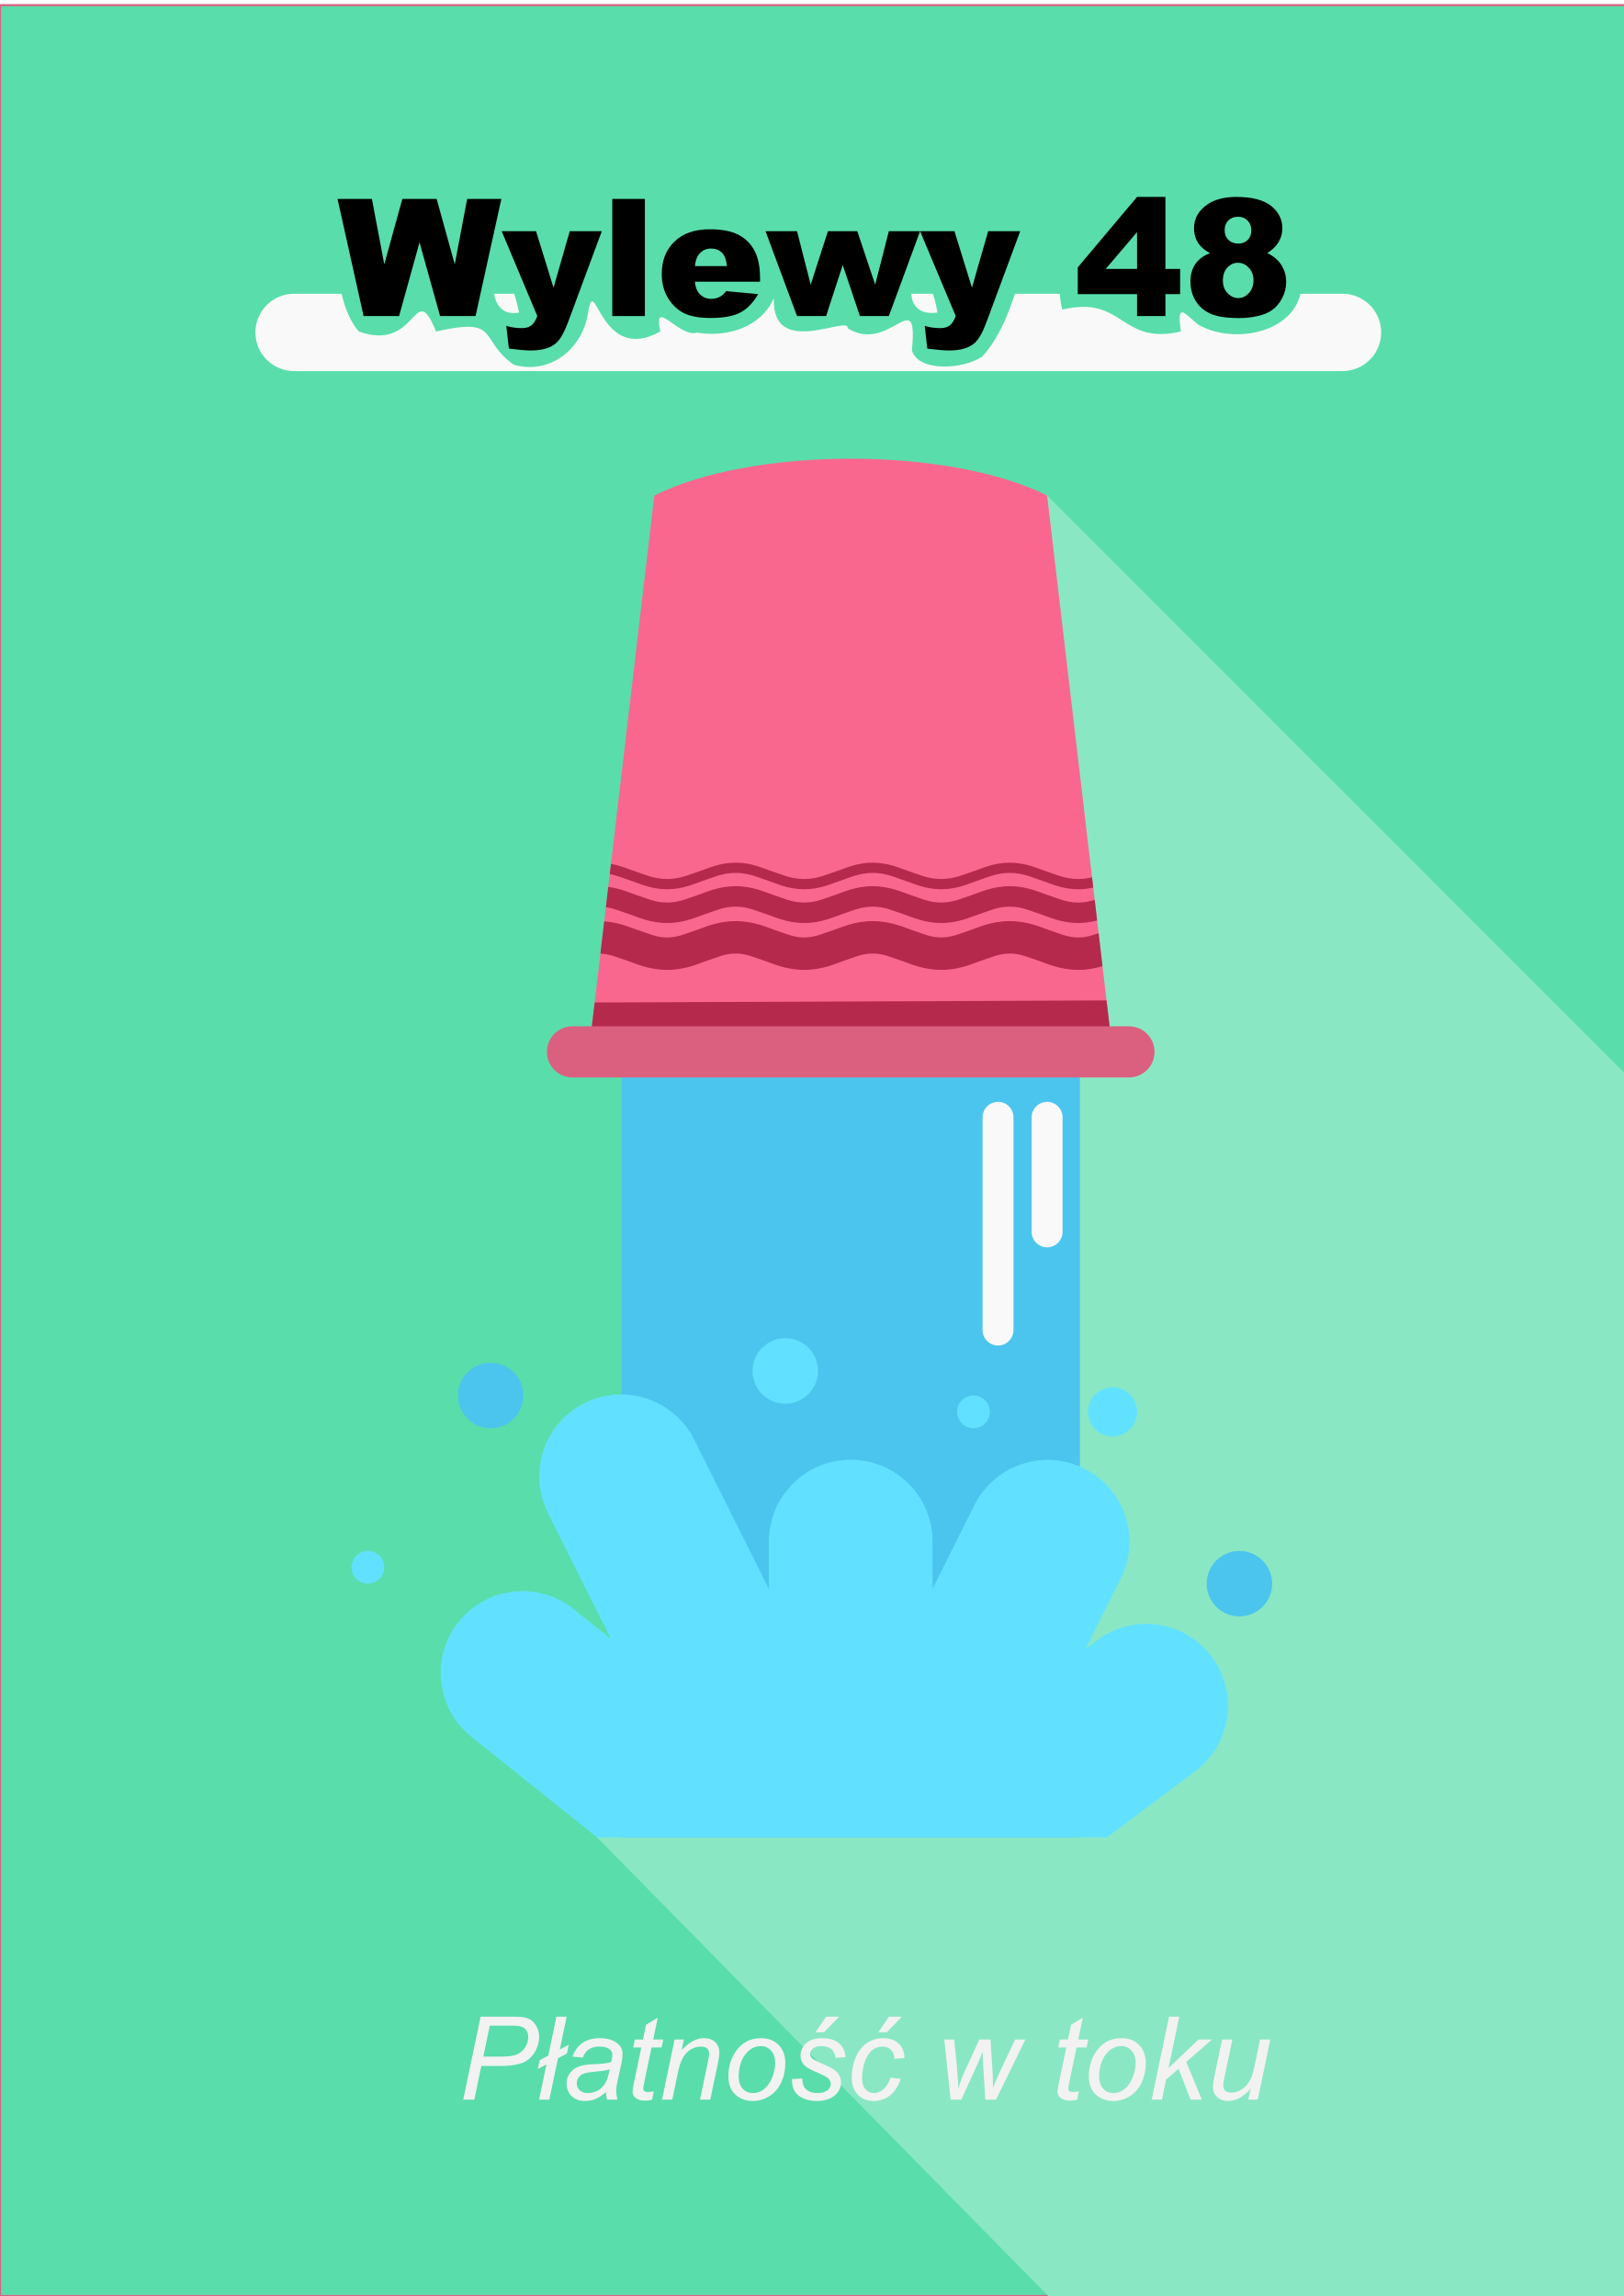
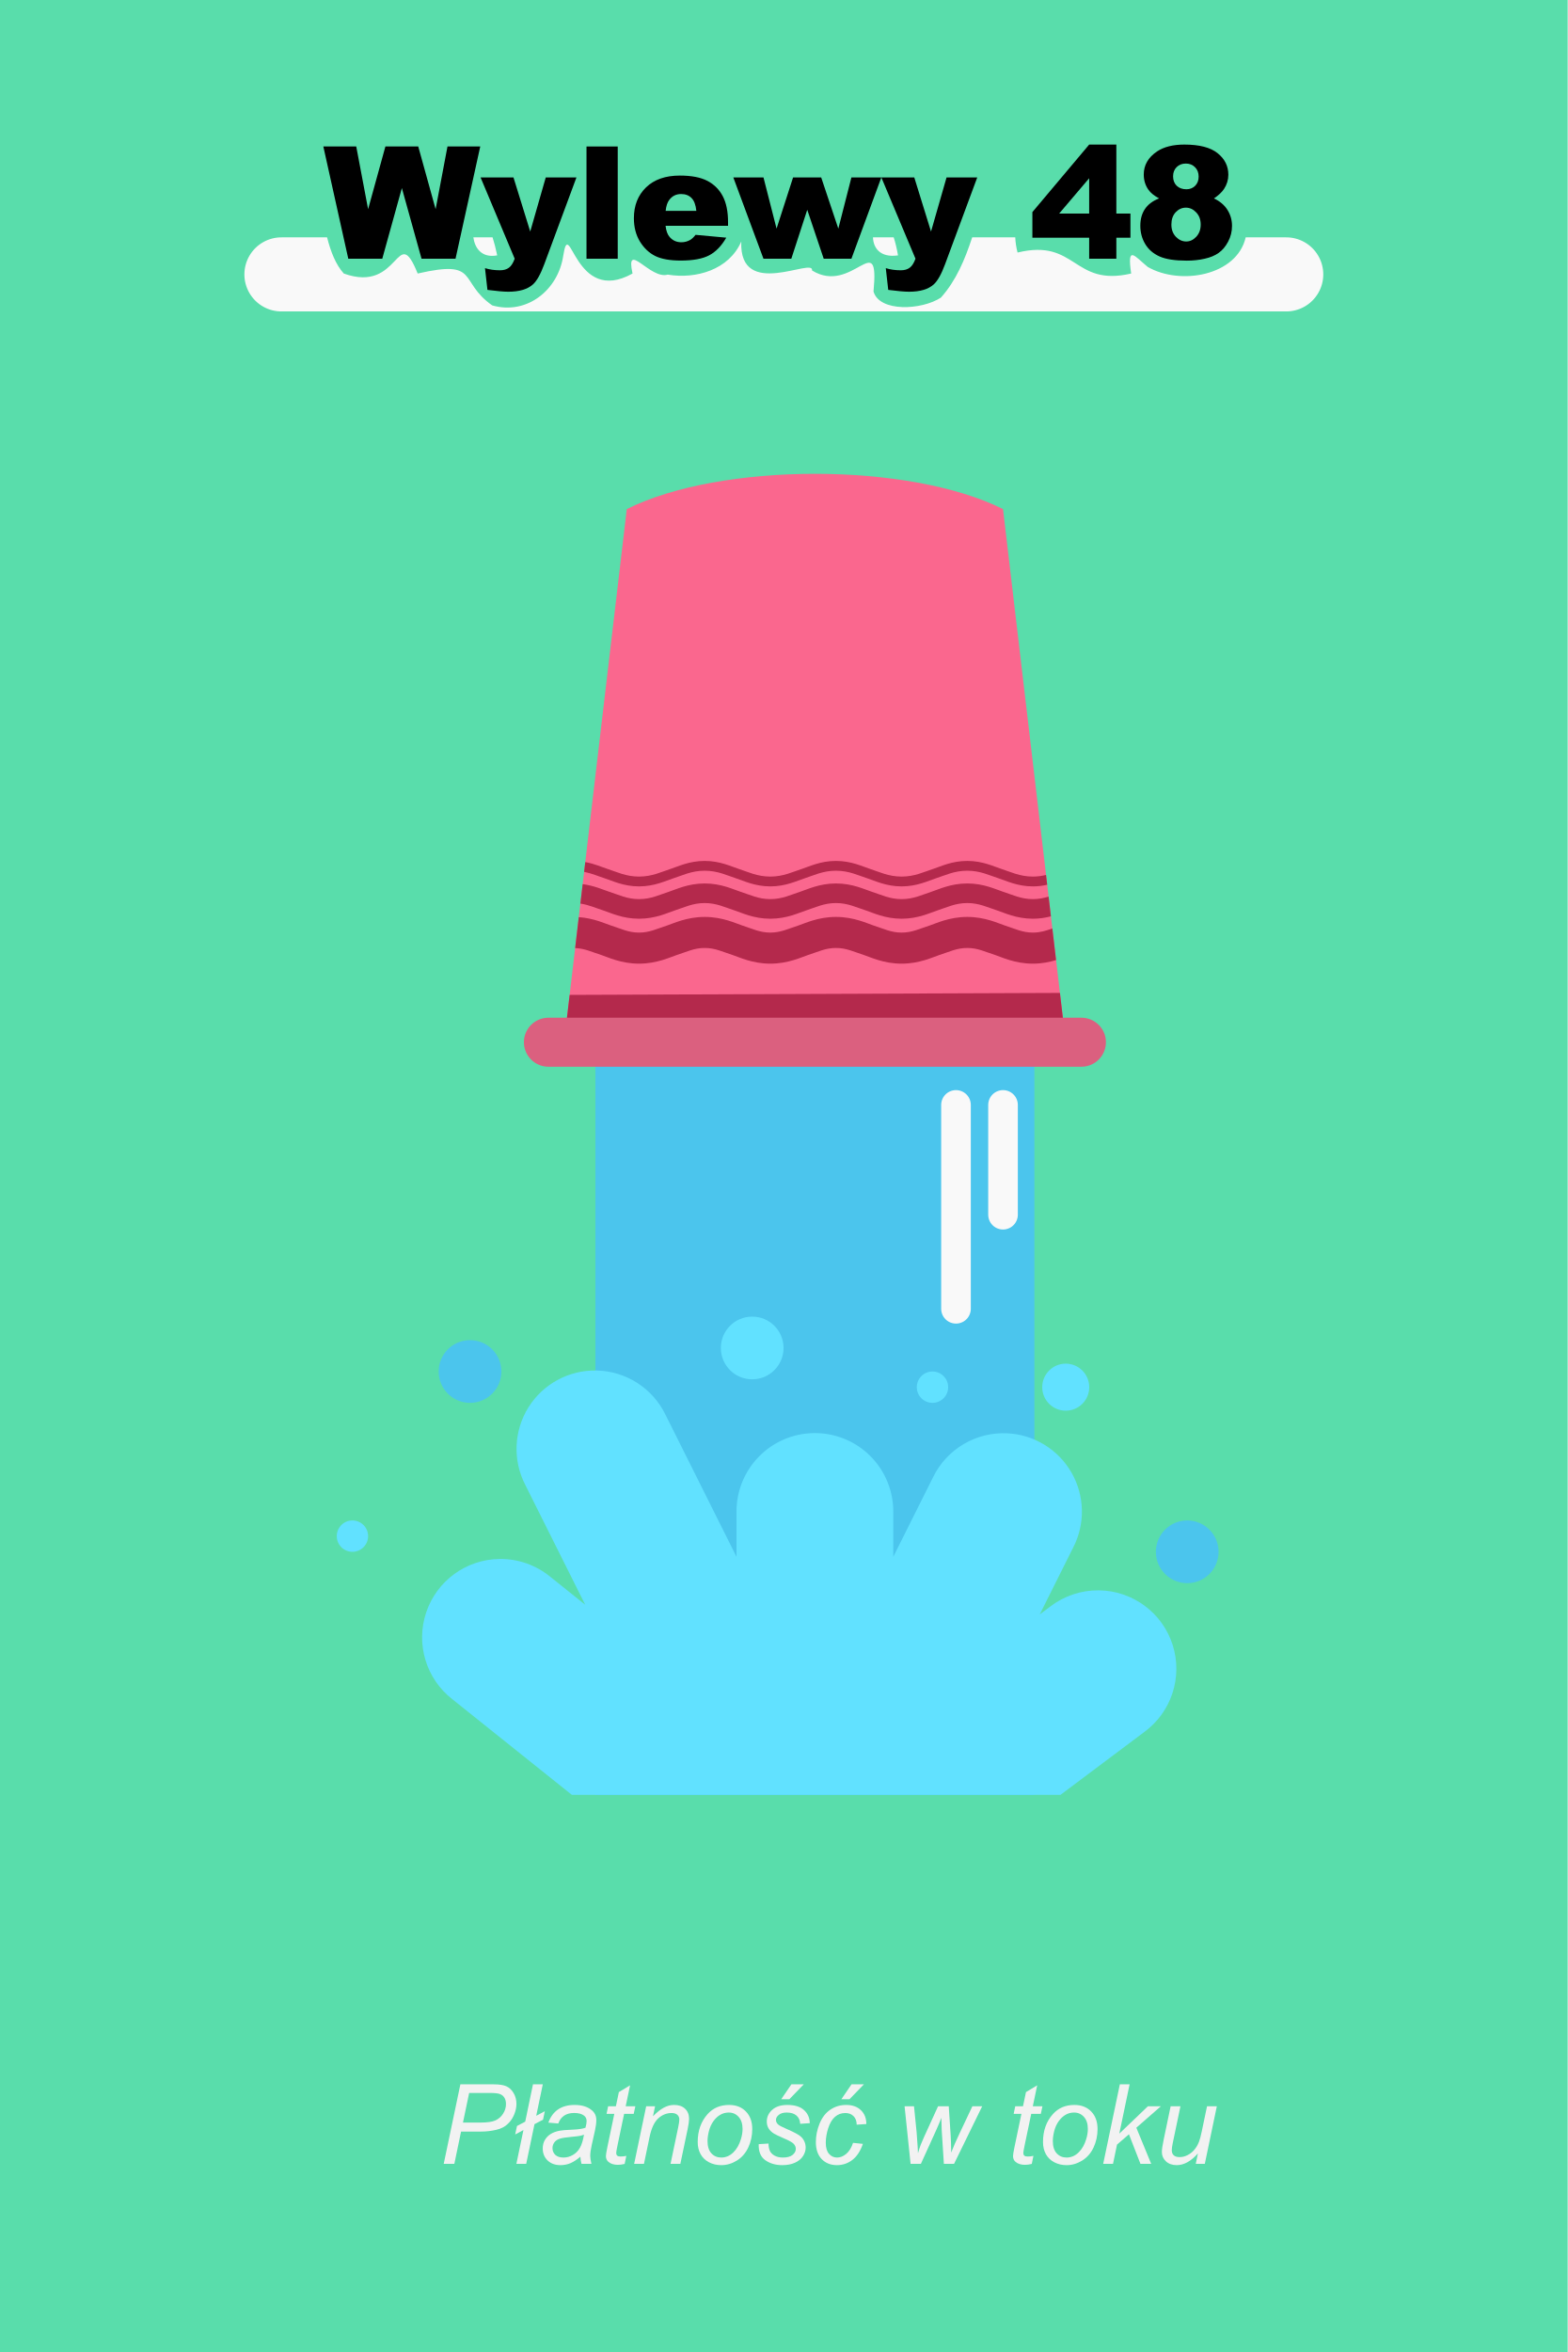
- <svg xmlns="http://www.w3.org/2000/svg" width="210mm" height="297mm" viewBox="0 0 210 297" id="svg2" version="1.1">
+ <svg xmlns="http://www.w3.org/2000/svg" width="800" height="1200" viewBox="0 0 211.667 317.5" id="svg2" version="1.1">
  <defs id="defs4" />
-   <g id="layer1" style="display:inline;opacity:1">
-     <rect style="opacity:1;fill:#59ddab;fill-opacity:1;stroke:#db607f;stroke-width:0.265;stroke-linecap:round;stroke-linejoin:miter;stroke-miterlimit:4;stroke-dasharray:none;stroke-dashoffset:11.339;stroke-opacity:1" id="rect8446" width="211.667" height="296.333" x="0" y="0.667" />
-     <path style="fill:#8ae7c4;fill-opacity:1;fill-rule:evenodd;stroke:none;stroke-width:1px;stroke-linecap:butt;stroke-linejoin:miter;stroke-opacity:1" d="m 511.85,242.26 -220.027,656 220.583,224.26 287.594,0 0,-592.012 z" transform="scale(0.2645833)" id="path8537" />
-     <path style="fill:#fa678e;fill-opacity:1;fill-rule:evenodd;stroke:none;stroke-width:20;stroke-linecap:butt;stroke-linejoin:miter;stroke-miterlimit:4;stroke-dasharray:none;stroke-opacity:1" d="m 84.627,64.098 c 12.7,-6.35 38.1,-6.35 50.8,0 l 8.467,71.967 -67.733,0 z" id="path8148" />
-     <path style="fill:#ff0000;fill-opacity:0;fill-rule:evenodd;stroke:none;stroke-width:20;stroke-linecap:butt;stroke-linejoin:miter;stroke-miterlimit:4;stroke-dasharray:none;stroke-opacity:1" d="m 142.044,117.565 -64.825,7.916 -1.058,10.583 67.733,0 z" id="path8435" />
-     <path style="color:#000000;font-style:normal;font-variant:normal;font-weight:normal;font-stretch:normal;font-size:medium;line-height:normal;font-family:sans-serif;font-variant-ligatures:none;font-variant-position:normal;font-variant-caps:normal;font-variant-numeric:normal;font-variant-alternates:normal;font-feature-settings:normal;text-indent:0;text-align:start;text-decoration:none;text-decoration-line:none;text-decoration-style:solid;text-decoration-color:#000000;letter-spacing:normal;word-spacing:normal;text-transform:none;direction:ltr;block-progression:tb;writing-mode:lr-tb;baseline-shift:baseline;text-anchor:start;white-space:normal;shape-padding:0;clip-rule:nonzero;display:inline;overflow:visible;visibility:visible;opacity:1;isolation:auto;mix-blend-mode:normal;color-interpolation:sRGB;color-interpolation-filters:linearRGB;solid-color:#000000;solid-opacity:1;fill:#b4294c;fill-opacity:1;fill-rule:evenodd;stroke:none;stroke-width:4.194;stroke-linecap:butt;stroke-linejoin:miter;stroke-miterlimit:4;stroke-dasharray:none;stroke-dashoffset:0;stroke-opacity:1;color-rendering:auto;image-rendering:auto;shape-rendering:auto;text-rendering:auto;enable-background:accumulate" d="m 95.144,111.591 c -2.099,0 -3.616,0.766 -4.633,1.09 -1.199,0.382 -2.452,1.025 -4.23,1.025 -1.778,0 -3.032,-0.643 -4.231,-1.025 -0.736,-0.234 -1.737,-0.697 -3.028,-0.936 l -0.156,1.321 c 1.062,0.212 1.938,0.606 2.782,0.875 1.017,0.324 2.533,1.09 4.633,1.09 2.099,0 3.616,-0.766 4.633,-1.09 1.199,-0.382 2.452,-1.027 4.23,-1.027 1.778,0 3.033,0.646 4.232,1.027 1.017,0.324 2.532,1.09 4.631,1.09 2.099,0 3.616,-0.766 4.633,-1.09 1.199,-0.382 2.452,-1.027 4.23,-1.027 1.778,0 3.033,0.646 4.232,1.027 1.017,0.324 2.534,1.09 4.633,1.09 2.099,0 3.614,-0.766 4.631,-1.09 1.199,-0.382 2.454,-1.027 4.232,-1.027 1.778,0 3.031,0.646 4.23,1.027 1.017,0.324 2.534,1.09 4.633,1.09 0.712,0 1.351,-0.092 1.931,-0.222 l -0.156,-1.325 c -0.536,0.131 -1.117,0.222 -1.775,0.222 -1.778,0 -3.032,-0.643 -4.231,-1.025 -1.017,-0.324 -2.533,-1.09 -4.633,-1.09 -2.099,0 -3.616,0.766 -4.633,1.09 -1.199,0.382 -2.452,1.025 -4.23,1.025 -1.778,0 -3.034,-0.643 -4.233,-1.025 -1.017,-0.324 -2.533,-1.09 -4.633,-1.09 -2.099,0 -3.614,0.766 -4.631,1.09 -1.199,0.382 -2.454,1.025 -4.232,1.025 -1.778,0 -3.032,-0.643 -4.231,-1.025 -1.017,-0.324 -2.533,-1.09 -4.633,-1.09 z m 0,3.043 c -2.26,0 -3.906,0.824 -4.832,1.119 -1.29,0.411 -2.413,0.996 -4.031,0.996 -1.618,0 -2.739,-0.586 -4.029,-0.996 -0.744,-0.237 -1.961,-0.81 -3.581,-1.028 l -0.309,2.627 c 1.142,0.166 2.062,0.597 3.085,0.923 0.926,0.295 2.574,1.121 4.834,1.121 2.26,0 3.908,-0.826 4.834,-1.121 1.29,-0.411 2.411,-0.996 4.029,-0.996 1.618,0 2.741,0.586 4.031,0.996 0.926,0.295 2.572,1.121 4.832,1.121 2.26,0 3.908,-0.826 4.834,-1.121 1.29,-0.411 2.411,-0.996 4.029,-0.996 1.618,0 2.741,0.586 4.031,0.996 0.926,0.295 2.574,1.121 4.834,1.121 2.26,0 3.906,-0.826 4.832,-1.121 1.29,-0.411 2.413,-0.996 4.031,-0.996 1.618,0 2.739,0.586 4.029,0.996 0.926,0.295 2.575,1.121 4.834,1.121 0.919,0 1.725,-0.141 2.432,-0.324 l -0.314,-2.667 c -0.639,0.196 -1.316,0.344 -2.118,0.344 -1.618,0 -2.741,-0.586 -4.031,-0.996 -0.926,-0.295 -2.572,-1.119 -4.832,-1.119 -2.26,0 -3.908,0.824 -4.834,1.119 -1.29,0.411 -2.411,0.996 -4.029,0.996 -1.618,0 -2.741,-0.586 -4.031,-0.996 -0.926,-0.295 -2.575,-1.119 -4.834,-1.119 -2.26,0 -3.906,0.824 -4.832,1.119 -1.29,0.411 -2.413,0.996 -4.031,0.996 -1.618,0 -2.739,-0.586 -4.029,-0.996 -0.926,-0.295 -2.574,-1.119 -4.834,-1.119 z m 0,4.518 c -2.448,0 -4.249,0.895 -5.068,1.156 -1.397,0.445 -2.364,0.959 -3.795,0.959 -1.43,0 -2.398,-0.514 -3.795,-0.959 -0.735,-0.234 -2.264,-0.977 -4.339,-1.128 l -0.491,4.175 c 1.3,0.054 2.241,0.529 3.557,0.948 0.819,0.261 2.621,1.158 5.068,1.158 2.448,0 4.249,-0.897 5.068,-1.158 1.397,-0.445 2.364,-0.959 3.795,-0.959 1.43,0 2.4,0.514 3.797,0.959 0.819,0.261 2.619,1.158 5.066,1.158 2.448,0 4.249,-0.897 5.068,-1.158 1.397,-0.445 2.364,-0.959 3.795,-0.959 1.43,0 2.4,0.514 3.797,0.959 0.819,0.261 2.621,1.158 5.068,1.158 2.448,0 4.247,-0.897 5.066,-1.158 1.397,-0.445 2.366,-0.959 3.797,-0.959 1.43,0 2.398,0.514 3.795,0.959 0.819,0.261 2.621,1.158 5.068,1.158 1.223,0 2.269,-0.226 3.127,-0.483 l -0.502,-4.268 c -0.85,0.302 -1.629,0.556 -2.625,0.556 -1.43,0 -2.398,-0.514 -3.795,-0.959 -0.819,-0.261 -2.621,-1.156 -5.068,-1.156 -2.448,0 -4.249,0.895 -5.068,1.156 -1.397,0.445 -2.364,0.959 -3.795,0.959 -1.43,0 -2.4,-0.514 -3.797,-0.959 -0.819,-0.261 -2.621,-1.156 -5.068,-1.156 -2.448,0 -4.247,0.895 -5.066,1.156 -1.397,0.445 -2.366,0.959 -3.797,0.959 -1.43,0 -2.398,-0.514 -3.795,-0.959 -0.819,-0.261 -2.621,-1.156 -5.068,-1.156 z m 47.967,10.258 -66.199,0.268 -0.751,6.387 67.733,0 -0.783,-6.655 z" id="path8368" />
-     <path id="circle8523" style="opacity:1;fill:#4bc5ed;fill-opacity:1;stroke:none;stroke-width:8;stroke-linecap:round;stroke-linejoin:round;stroke-miterlimit:4;stroke-dasharray:none;stroke-dashoffset:11.339;stroke-opacity:0.953" d="m 164.531,204.856 a 4.233,4.233 0 0 1 -4.233,4.233 4.233,4.233 0 0 1 -4.233,-4.233 4.233,4.233 0 0 1 4.233,-4.233 4.233,4.233 0 0 1 4.233,4.233 z M 67.694,180.515 a 4.233,4.233 0 0 1 -4.233,4.233 4.233,4.233 0 0 1 -4.233,-4.233 4.233,4.233 0 0 1 4.233,-4.233 4.233,4.233 0 0 1 4.233,4.233 z m 12.7,-44.45 59.267,0 0,101.6 -59.267,0 z" />
-     <path style="fill:none;fill-rule:evenodd;stroke:#db607f;stroke-width:6.615;stroke-linecap:round;stroke-linejoin:miter;stroke-miterlimit:4;stroke-dasharray:none;stroke-opacity:1" d="m 74.044,136.065 71.967,0" id="path8433" />
-     <path style="fill:none;fill-rule:evenodd;stroke:#f9f9f9;stroke-width:4;stroke-linecap:round;stroke-linejoin:miter;stroke-miterlimit:4;stroke-dasharray:none;stroke-opacity:1" d="m 135.427,144.531 0,14.817" id="path8515" />
-     <path style="fill:none;fill-rule:evenodd;stroke:#f9f9f9;stroke-width:4;stroke-linecap:round;stroke-linejoin:miter;stroke-miterlimit:4;stroke-dasharray:none;stroke-opacity:1" d="m 129.077,144.531 0,27.517" id="path8517" />
-     <path id="circle8529" style="opacity:1;fill:#61e1ff;fill-opacity:1;stroke:none;stroke-width:4;stroke-linecap:round;stroke-linejoin:round;stroke-miterlimit:4;stroke-dasharray:none;stroke-dashoffset:11.339;stroke-opacity:0.953" d="m 128.019,182.631 a 2.117,2.117 0 0 1 -2.117,2.117 2.117,2.117 0 0 1 -2.117,-2.117 2.117,2.117 0 0 1 2.117,-2.117 2.117,2.117 0 0 1 2.117,2.117 z m 19.05,-1e-5 a 3.175,3.175 0 0 1 -3.175,3.175 3.175,3.175 0 0 1 -3.175,-3.175 3.175,3.175 0 0 1 3.175,-3.175 3.175,3.175 0 0 1 3.175,3.175 z m -41.275,-5.292 a 4.233,4.233 0 0 1 -4.233,4.233 4.233,4.233 0 0 1 -4.233,-4.233 4.233,4.233 0 0 1 4.233,-4.233 4.233,4.233 0 0 1 4.233,4.233 z m -56.092,25.4 a 2.117,2.117 0 0 1 -2.117,2.117 2.117,2.117 0 0 1 -2.117,-2.117 2.117,2.117 0 0 1 2.117,-2.117 2.117,2.117 0 0 1 2.117,2.117 z m 30.85,-22.357 a 10.584,10.584 0 0 0 -9.625,15.449 l 8.084,16.167 -4.706,-3.765 a 10.584,10.584 0 0 0 -6.848,-2.412 10.584,10.584 0 0 0 -6.375,18.941 l 16.128,12.902 65.977,0 11.289,-8.466 a 10.584,10.584 0 0 0 -6.102,-19.14 10.584,10.584 0 0 0 -6.6,2.207 l -1.386,1.04 4.504,-9.007 a 10.584,10.584 0 0 0 -8.886,-15.439 10.584,10.584 0 0 0 -10.047,5.973 l -5.35,10.701 0,-5.969 a 10.584,10.584 0 0 0 -10.742,-10.733 10.584,10.584 0 0 0 -10.424,10.733 l 0,5.97 -9.584,-19.169 a 10.584,10.584 0 0 0 -9.309,-5.983 z m 29.475,-54.901 40.217,-19.05" />
-     <path style="color:#000000;font-style:normal;font-variant:normal;font-weight:normal;font-stretch:normal;font-size:medium;line-height:normal;font-family:sans-serif;font-variant-ligatures:none;font-variant-position:normal;font-variant-caps:normal;font-variant-numeric:normal;font-variant-alternates:normal;font-feature-settings:normal;text-indent:0;text-align:start;text-decoration:none;text-decoration-line:none;text-decoration-style:solid;text-decoration-color:#000000;letter-spacing:normal;word-spacing:normal;text-transform:none;direction:ltr;block-progression:tb;writing-mode:lr-tb;baseline-shift:baseline;text-anchor:start;white-space:normal;shape-padding:0;clip-rule:nonzero;display:inline;overflow:visible;visibility:visible;opacity:1;isolation:auto;mix-blend-mode:normal;color-interpolation:sRGB;color-interpolation-filters:linearRGB;solid-color:#000000;solid-opacity:1;fill:#f9f9f9;fill-opacity:1;fill-rule:evenodd;stroke:none;stroke-width:37.795;stroke-linecap:round;stroke-linejoin:miter;stroke-miterlimit:4;stroke-dasharray:none;stroke-dashoffset:0;stroke-opacity:1;color-rendering:auto;image-rendering:auto;shape-rendering:auto;text-rendering:auto;enable-background:accumulate" d="M 143.998 143.621 A 18.9 18.9 0 1 0 143.998 181.418 L 656 181.418 A 18.9 18.9 0 1 0 656 143.621 L 635.688 143.621 C 631.173 163.271 602.23 168.254 585.693 158.703 C 578.99 153.217 575.064 147.168 577.242 162.076 C 547.401 169.026 549.496 144.039 519.271 151.373 C 518.563 148.674 518.197 146.099 518.094 143.621 L 496.121 143.621 C 492.423 154.873 487.949 165.661 480.133 174.391 C 470.259 180.774 448.842 181.85 445.764 171.268 C 448.903 138.106 435.169 173.332 414.387 160.514 C 415.525 153.571 377.075 175.851 378.285 145.74 C 372.01 160.182 355.232 165.035 340.74 162.631 C 331.793 165.31 319.042 144.778 322.787 162.076 C 293.058 178.696 290.799 131.755 287.445 152.916 C 284.913 170.382 268.954 183.4 251.184 178.332 C 233.647 166.037 245.089 154.774 213.152 162.076 C 202.329 135.42 204.47 172.585 175.445 162.076 C 171.332 157.509 168.788 150.987 166.922 143.621 L 143.998 143.621 z M 241.559 143.621 C 242.279 148.991 245.726 154.298 253.73 152.812 C 252.96 149.118 252.163 146.118 251.363 143.621 L 241.559 143.621 z M 445.494 143.621 C 445.612 148.737 448.92 154.164 458.268 152.812 C 457.606 149.054 456.853 146.029 456.053 143.621 L 445.494 143.621 z " transform="scale(0.2645833)" id="path8542" />
-     <g style="font-style:normal;font-variant:normal;font-weight:normal;font-stretch:normal;font-size:21.167px;line-height:125%;font-family:'Arial Black';-inkscape-font-specification:'Arial Black, ';letter-spacing:0px;word-spacing:0px;fill:#000000;fill-opacity:1;stroke:none;stroke-width:0.265px;stroke-linecap:butt;stroke-linejoin:miter;stroke-opacity:1" aria-label="Wylewy 48" id="text8531">
+   <g id="layer1" style="display:inline;opacity:1" transform="translate(0,20.50002)">
+     <rect style="opacity:1;fill:#59ddab;fill-opacity:1;stroke:none;stroke-width:0.265;stroke-linecap:round;stroke-linejoin:miter;stroke-miterlimit:4;stroke-dasharray:none;stroke-dashoffset:11.339;stroke-opacity:1" id="rect8446" width="211.667" height="317.5" x="-1.3877788e-17" y="-20.5" />
+     <path style="fill:#fa678e;fill-opacity:1;fill-rule:evenodd;stroke:none;stroke-width:20;stroke-linecap:butt;stroke-linejoin:miter;stroke-miterlimit:4;stroke-dasharray:none;stroke-opacity:1" d="m 84.627,48.223 c 12.7,-6.35 38.1,-6.35 50.8,0 l 8.467,71.967 -67.733,0 z" id="path8148" />
+     <path style="fill:#ff0000;fill-opacity:0;fill-rule:evenodd;stroke:none;stroke-width:20;stroke-linecap:butt;stroke-linejoin:miter;stroke-miterlimit:4;stroke-dasharray:none;stroke-opacity:1" d="m 142.044,101.69 -64.825,7.916 -1.058,10.583 67.733,0 z" id="path8435" />
+     <path style="color:#000000;font-style:normal;font-variant:normal;font-weight:normal;font-stretch:normal;font-size:medium;line-height:normal;font-family:sans-serif;font-variant-ligatures:none;font-variant-position:normal;font-variant-caps:normal;font-variant-numeric:normal;font-variant-alternates:normal;font-feature-settings:normal;text-indent:0;text-align:start;text-decoration:none;text-decoration-line:none;text-decoration-style:solid;text-decoration-color:#000000;letter-spacing:normal;word-spacing:normal;text-transform:none;direction:ltr;block-progression:tb;writing-mode:lr-tb;baseline-shift:baseline;text-anchor:start;white-space:normal;shape-padding:0;clip-rule:nonzero;display:inline;overflow:visible;visibility:visible;opacity:1;isolation:auto;mix-blend-mode:normal;color-interpolation:sRGB;color-interpolation-filters:linearRGB;solid-color:#000000;solid-opacity:1;fill:#b4294c;fill-opacity:1;fill-rule:evenodd;stroke:none;stroke-width:4.194;stroke-linecap:butt;stroke-linejoin:miter;stroke-miterlimit:4;stroke-dasharray:none;stroke-dashoffset:0;stroke-opacity:1;color-rendering:auto;image-rendering:auto;shape-rendering:auto;text-rendering:auto;enable-background:accumulate" d="m 95.144,95.716 c -2.099,0 -3.616,0.766 -4.633,1.09 -1.199,0.382 -2.452,1.025 -4.23,1.025 -1.778,0 -3.032,-0.643 -4.231,-1.025 -0.736,-0.234 -1.737,-0.697 -3.028,-0.936 l -0.156,1.321 c 1.062,0.212 1.938,0.606 2.782,0.875 1.017,0.324 2.533,1.09 4.633,1.09 2.099,0 3.616,-0.766 4.633,-1.09 1.199,-0.382 2.452,-1.027 4.23,-1.027 1.778,0 3.033,0.646 4.232,1.027 1.017,0.324 2.532,1.09 4.631,1.09 2.099,0 3.616,-0.766 4.633,-1.09 1.199,-0.382 2.452,-1.027 4.23,-1.027 1.778,0 3.033,0.646 4.232,1.027 1.017,0.324 2.534,1.09 4.633,1.09 2.099,0 3.614,-0.766 4.631,-1.09 1.199,-0.382 2.454,-1.027 4.232,-1.027 1.778,0 3.031,0.646 4.23,1.027 1.017,0.324 2.534,1.09 4.633,1.09 0.712,0 1.351,-0.092 1.931,-0.222 l -0.156,-1.325 c -0.536,0.131 -1.117,0.222 -1.775,0.222 -1.778,0 -3.032,-0.643 -4.231,-1.025 -1.017,-0.324 -2.533,-1.09 -4.633,-1.09 -2.099,0 -3.616,0.766 -4.633,1.09 -1.199,0.382 -2.452,1.025 -4.23,1.025 -1.778,0 -3.034,-0.643 -4.233,-1.025 -1.017,-0.324 -2.533,-1.09 -4.633,-1.09 -2.099,0 -3.614,0.766 -4.631,1.09 -1.199,0.382 -2.454,1.025 -4.232,1.025 -1.778,0 -3.032,-0.643 -4.231,-1.025 -1.017,-0.324 -2.533,-1.09 -4.633,-1.09 z m 0,3.043 c -2.26,0 -3.906,0.824 -4.832,1.119 -1.29,0.411 -2.413,0.996 -4.031,0.996 -1.618,0 -2.739,-0.586 -4.029,-0.996 -0.744,-0.237 -1.961,-0.81 -3.581,-1.028 l -0.309,2.627 c 1.142,0.166 2.062,0.597 3.085,0.923 0.926,0.295 2.574,1.121 4.834,1.121 2.26,0 3.908,-0.826 4.834,-1.121 1.29,-0.411 2.411,-0.996 4.029,-0.996 1.618,0 2.741,0.586 4.031,0.996 0.926,0.295 2.572,1.121 4.832,1.121 2.26,0 3.908,-0.826 4.834,-1.121 1.29,-0.411 2.411,-0.996 4.029,-0.996 1.618,0 2.741,0.586 4.031,0.996 0.926,0.295 2.574,1.121 4.834,1.121 2.26,0 3.906,-0.826 4.832,-1.121 1.29,-0.411 2.413,-0.996 4.031,-0.996 1.618,0 2.739,0.586 4.029,0.996 0.926,0.295 2.575,1.121 4.834,1.121 0.919,0 1.725,-0.141 2.432,-0.324 l -0.314,-2.667 c -0.639,0.196 -1.316,0.344 -2.118,0.344 -1.618,0 -2.741,-0.586 -4.031,-0.996 -0.926,-0.295 -2.572,-1.119 -4.832,-1.119 -2.26,0 -3.908,0.824 -4.834,1.119 -1.29,0.411 -2.411,0.996 -4.029,0.996 -1.618,0 -2.741,-0.586 -4.031,-0.996 -0.926,-0.295 -2.575,-1.119 -4.834,-1.119 -2.26,0 -3.906,0.824 -4.832,1.119 -1.29,0.411 -2.413,0.996 -4.031,0.996 -1.618,0 -2.739,-0.586 -4.029,-0.996 -0.926,-0.295 -2.574,-1.119 -4.834,-1.119 z m 0,4.518 c -2.448,0 -4.249,0.895 -5.068,1.156 -1.397,0.445 -2.364,0.959 -3.795,0.959 -1.43,0 -2.398,-0.514 -3.795,-0.959 -0.735,-0.234 -2.264,-0.977 -4.339,-1.128 l -0.491,4.175 c 1.3,0.054 2.241,0.529 3.557,0.948 0.819,0.261 2.621,1.158 5.068,1.158 2.448,0 4.249,-0.897 5.068,-1.158 1.397,-0.445 2.364,-0.959 3.795,-0.959 1.43,0 2.4,0.514 3.797,0.959 0.819,0.261 2.619,1.158 5.066,1.158 2.448,0 4.249,-0.897 5.068,-1.158 1.397,-0.445 2.364,-0.959 3.795,-0.959 1.43,0 2.4,0.514 3.797,0.959 0.819,0.261 2.621,1.158 5.068,1.158 2.448,0 4.247,-0.897 5.066,-1.158 1.397,-0.445 2.366,-0.959 3.797,-0.959 1.43,0 2.398,0.514 3.795,0.959 0.819,0.261 2.621,1.158 5.068,1.158 1.223,0 2.269,-0.226 3.127,-0.483 l -0.502,-4.268 c -0.85,0.302 -1.629,0.556 -2.625,0.556 -1.43,0 -2.398,-0.514 -3.795,-0.959 -0.819,-0.261 -2.621,-1.156 -5.068,-1.156 -2.448,0 -4.249,0.895 -5.068,1.156 -1.397,0.445 -2.364,0.959 -3.795,0.959 -1.43,0 -2.4,-0.514 -3.797,-0.959 -0.819,-0.261 -2.621,-1.156 -5.068,-1.156 -2.448,0 -4.247,0.895 -5.066,1.156 -1.397,0.445 -2.366,0.959 -3.797,0.959 -1.43,0 -2.398,-0.514 -3.795,-0.959 -0.819,-0.261 -2.621,-1.156 -5.068,-1.156 z m 47.967,10.258 -66.199,0.268 -0.751,6.387 67.733,0 -0.783,-6.655 z" id="path8368" />
+     <path id="circle8523" style="opacity:1;fill:#4bc5ed;fill-opacity:1;stroke:none;stroke-width:8;stroke-linecap:round;stroke-linejoin:round;stroke-miterlimit:4;stroke-dasharray:none;stroke-dashoffset:11.339;stroke-opacity:0.953" d="m 164.531,188.981 a 4.233,4.233 0 0 1 -4.233,4.233 4.233,4.233 0 0 1 -4.233,-4.233 4.233,4.233 0 0 1 4.233,-4.233 4.233,4.233 0 0 1 4.233,4.233 z M 67.694,164.64 a 4.233,4.233 0 0 1 -4.233,4.233 4.233,4.233 0 0 1 -4.233,-4.233 4.233,4.233 0 0 1 4.233,-4.233 4.233,4.233 0 0 1 4.233,4.233 z m 12.7,-44.45 59.267,0 0,101.6 -59.267,0 z" />
+     <path style="fill:none;fill-rule:evenodd;stroke:#db607f;stroke-width:6.615;stroke-linecap:round;stroke-linejoin:miter;stroke-miterlimit:4;stroke-dasharray:none;stroke-opacity:1" d="m 74.044,120.19 71.967,0" id="path8433" />
+     <path style="fill:none;fill-rule:evenodd;stroke:#f9f9f9;stroke-width:4;stroke-linecap:round;stroke-linejoin:miter;stroke-miterlimit:4;stroke-dasharray:none;stroke-opacity:1" d="m 135.427,128.656 0,14.817" id="path8515" />
+     <path style="fill:none;fill-rule:evenodd;stroke:#f9f9f9;stroke-width:4;stroke-linecap:round;stroke-linejoin:miter;stroke-miterlimit:4;stroke-dasharray:none;stroke-opacity:1" d="m 129.077,128.656 0,27.517" id="path8517" />
+     <path id="circle8529" style="opacity:1;fill:#61e1ff;fill-opacity:1;stroke:none;stroke-width:4;stroke-linecap:round;stroke-linejoin:round;stroke-miterlimit:4;stroke-dasharray:none;stroke-dashoffset:11.339;stroke-opacity:0.953" d="m 128.019,166.756 a 2.117,2.117 0 0 1 -2.117,2.117 2.117,2.117 0 0 1 -2.117,-2.117 2.117,2.117 0 0 1 2.117,-2.117 2.117,2.117 0 0 1 2.117,2.117 z m 19.05,-1e-5 a 3.175,3.175 0 0 1 -3.175,3.175 3.175,3.175 0 0 1 -3.175,-3.175 3.175,3.175 0 0 1 3.175,-3.175 3.175,3.175 0 0 1 3.175,3.175 z m -41.275,-5.292 a 4.233,4.233 0 0 1 -4.233,4.233 4.233,4.233 0 0 1 -4.233,-4.233 4.233,4.233 0 0 1 4.233,-4.233 4.233,4.233 0 0 1 4.233,4.233 z m -56.092,25.4 a 2.117,2.117 0 0 1 -2.117,2.117 2.117,2.117 0 0 1 -2.117,-2.117 2.117,2.117 0 0 1 2.117,-2.117 2.117,2.117 0 0 1 2.117,2.117 z m 30.85,-22.357 a 10.584,10.584 0 0 0 -9.625,15.449 l 8.084,16.167 -4.706,-3.765 a 10.584,10.584 0 0 0 -6.848,-2.412 10.584,10.584 0 0 0 -6.375,18.941 l 16.128,12.902 65.977,0 11.289,-8.466 a 10.584,10.584 0 0 0 -6.102,-19.14 10.584,10.584 0 0 0 -6.6,2.207 l -1.386,1.04 4.504,-9.007 a 10.584,10.584 0 0 0 -8.886,-15.439 10.584,10.584 0 0 0 -10.047,5.973 l -5.35,10.701 0,-5.969 a 10.584,10.584 0 0 0 -10.742,-10.733 10.584,10.584 0 0 0 -10.424,10.733 l 0,5.97 -9.584,-19.169 a 10.584,10.584 0 0 0 -9.309,-5.983 z m 29.475,-54.901 40.217,-19.05" />
+     <path style="color:#000000;font-style:normal;font-variant:normal;font-weight:normal;font-stretch:normal;font-size:medium;line-height:normal;font-family:sans-serif;font-variant-ligatures:none;font-variant-position:normal;font-variant-caps:normal;font-variant-numeric:normal;font-variant-alternates:normal;font-feature-settings:normal;text-indent:0;text-align:start;text-decoration:none;text-decoration-line:none;text-decoration-style:solid;text-decoration-color:#000000;letter-spacing:normal;word-spacing:normal;text-transform:none;direction:ltr;block-progression:tb;writing-mode:lr-tb;baseline-shift:baseline;text-anchor:start;white-space:normal;shape-padding:0;clip-rule:nonzero;display:inline;overflow:visible;visibility:visible;opacity:1;isolation:auto;mix-blend-mode:normal;color-interpolation:sRGB;color-interpolation-filters:linearRGB;solid-color:#000000;solid-opacity:1;fill:#f9f9f9;fill-opacity:1;fill-rule:evenodd;stroke:none;stroke-width:10;stroke-linecap:round;stroke-linejoin:miter;stroke-miterlimit:4;stroke-dasharray:none;stroke-dashoffset:0;stroke-opacity:1;color-rendering:auto;image-rendering:auto;shape-rendering:auto;text-rendering:auto;enable-background:accumulate" d="m 38.099,11.541 a 5.001,5.001 0 1 0 0,10 l 135.467,0 a 5.001,5.001 0 1 0 0,-10 l -5.374,0 c -1.194,5.199 -8.852,6.518 -13.228,3.99 -1.774,-1.452 -2.812,-3.052 -2.236,0.892 -7.895,1.839 -7.341,-4.772 -15.338,-2.832 -0.187,-0.714 -0.284,-1.395 -0.312,-2.051 l -5.814,0 c -0.979,2.977 -2.162,5.831 -4.23,8.141 -2.612,1.689 -8.279,1.974 -9.094,-0.826 0.831,-8.774 -2.803,0.546 -8.302,-2.845 0.301,-1.837 -9.872,4.058 -9.552,-3.909 -1.66,3.821 -6.099,5.105 -9.934,4.469 -2.367,0.709 -5.741,-4.724 -4.75,-0.147 -7.866,4.397 -8.463,-8.023 -9.351,-2.424 -0.67,4.621 -4.892,8.066 -9.594,6.725 -4.64,-3.253 -1.613,-6.233 -10.062,-4.301 -2.864,-7.053 -2.297,2.78 -9.977,0 -1.088,-1.208 -1.761,-2.934 -2.255,-4.883 l -6.065,0 z m 25.813,0 c 0.191,1.421 1.103,2.825 3.22,2.432 -0.204,-0.978 -0.415,-1.771 -0.626,-2.432 l -2.594,0 z m 53.958,0 c 0.031,1.354 0.906,2.79 3.38,2.432 -0.175,-0.995 -0.374,-1.795 -0.586,-2.432 l -2.794,0 z" id="path8542" />
+     <g style="font-style:normal;font-variant:normal;font-weight:normal;font-stretch:normal;font-size:21.167px;line-height:125%;font-family:'Arial Black';-inkscape-font-specification:'Arial Black, ';letter-spacing:0px;word-spacing:0px;fill:#000000;fill-opacity:1;stroke:none;stroke-width:0.265px;stroke-linecap:butt;stroke-linejoin:miter;stroke-opacity:1" aria-label="Wylewy 48" id="text8531" transform="translate(0,-26.45833)">
      <path d="m 43.655,25.732 4.444,0 1.602,8.465 2.336,-8.465 4.434,0 2.346,8.465 1.602,-8.465 4.424,0 -3.338,15.152 -4.589,0 -2.656,-9.539 -2.646,9.539 -4.589,0 -3.369,-15.152 z" style="stroke-width:0.265px" id="path8605" />
      <path d="m 64.884,29.907 4.444,0 2.263,7.307 2.098,-7.307 4.144,0 -4.351,11.731 q -0.744,2.005 -1.519,2.708 -1.096,0.992 -3.338,0.992 -0.91,0 -2.811,-0.248 l -0.331,-2.935 q 0.91,0.289 2.026,0.289 0.744,0 1.199,-0.341 0.465,-0.341 0.785,-1.22 L 64.884,29.907 Z" style="stroke-width:0.265px" id="path8607" />
      <path d="m 79.188,25.732 4.217,0 0,15.152 -4.217,0 0,-15.152 z" style="stroke-width:0.265px" id="path8609" />
      <path d="m 98.298,36.439 -8.434,0 q 0.114,1.013 0.548,1.509 0.61,0.713 1.592,0.713 0.62,0 1.178,-0.31 0.341,-0.196 0.734,-0.692 l 4.144,0.382 q -0.951,1.654 -2.294,2.377 -1.344,0.713 -3.855,0.713 -2.181,0 -3.431,-0.61 -1.251,-0.62 -2.077,-1.953 -0.816,-1.344 -0.816,-3.152 0,-2.573 1.643,-4.165 1.654,-1.592 4.558,-1.592 2.356,0 3.721,0.713 1.364,0.713 2.077,2.067 0.713,1.354 0.713,3.524 l 0,0.475 z M 94.019,34.424 q -0.124,-1.22 -0.661,-1.747 -0.527,-0.527 -1.395,-0.527 -1.003,0 -1.602,0.796 -0.382,0.496 -0.486,1.478 l 4.144,0 z" style="stroke-width:0.265px" id="path8611" />
      <path d="m 99.011,29.907 4.072,0 1.767,6.914 2.232,-6.914 3.793,0 2.315,6.914 1.767,-6.914 4.041,0 -4.041,10.976 -3.741,0 -2.222,-6.604 -2.15,6.604 -3.762,0 -4.072,-10.976 z" style="stroke-width:0.265px" id="path8613" />
      <path d="m 118.999,29.907 4.444,0 2.263,7.307 2.098,-7.307 4.144,0 -4.351,11.731 q -0.744,2.005 -1.519,2.708 -1.096,0.992 -3.338,0.992 -0.909,0 -2.811,-0.248 l -0.331,-2.935 q 0.91,0.289 2.026,0.289 0.744,0 1.199,-0.341 0.465,-0.341 0.785,-1.22 l -4.61,-10.976 z" style="stroke-width:0.265px" id="path8615" />
      <path d="m 147.059,38.051 -7.669,0 0,-3.462 7.669,-9.116 3.669,0 0,9.312 1.902,0 0,3.266 -1.902,0 0,2.832 -3.669,0 0,-2.832 z m 0,-3.266 0,-4.765 -4.051,4.765 4.051,0 z" style="stroke-width:0.265px" id="path8617" />
      <path d="m 156.496,32.739 q -0.992,-0.527 -1.447,-1.178 -0.62,-0.889 -0.62,-2.046 0,-1.902 1.788,-3.111 1.395,-0.93 3.69,-0.93 3.039,0 4.486,1.158 1.457,1.158 1.457,2.915 0,1.023 -0.579,1.912 -0.434,0.661 -1.364,1.282 1.23,0.589 1.829,1.561 0.61,0.972 0.61,2.15 0,1.137 -0.527,2.129 -0.517,0.982 -1.282,1.519 -0.754,0.537 -1.891,0.785 -1.127,0.258 -2.408,0.258 -2.408,0 -3.679,-0.568 -1.271,-0.568 -1.933,-1.674 -0.661,-1.106 -0.661,-2.47 0,-1.333 0.62,-2.253 0.62,-0.93 1.912,-1.437 z m 1.891,-2.977 q 0,0.785 0.486,1.271 0.496,0.475 1.313,0.475 0.723,0 1.189,-0.475 0.465,-0.475 0.465,-1.23 0,-0.785 -0.486,-1.271 -0.486,-0.496 -1.24,-0.496 -0.765,0 -1.251,0.486 -0.475,0.475 -0.475,1.24 z m -0.227,6.522 q 0,1.003 0.61,1.643 0.61,0.63 1.395,0.63 0.754,0 1.354,-0.641 0.599,-0.651 0.599,-1.643 0,-1.003 -0.61,-1.643 -0.599,-0.641 -1.395,-0.641 -0.785,0 -1.375,0.62 -0.579,0.62 -0.579,1.674 z" style="stroke-width:0.265px" id="path8619" />
    </g>
    <g style="font-style:normal;font-variant:normal;font-weight:normal;font-stretch:normal;font-size:14.994px;line-height:125%;font-family:'Arial Black';-inkscape-font-specification:'Arial Black, ';letter-spacing:0px;word-spacing:0px;fill:#f2f2f2;fill-opacity:1;stroke:none;stroke-width:0.187px;stroke-linecap:butt;stroke-linejoin:miter;stroke-opacity:1" aria-label="Płatność w toku" id="text8554">
      <path d="m 59.911,271.6 2.248,-10.733 4.481,0 q 1.164,0 1.742,0.271 0.586,0.264 0.966,0.915 0.381,0.644 0.381,1.45 0,0.666 -0.271,1.354 -0.271,0.688 -0.688,1.135 -0.41,0.447 -0.835,0.674 -0.425,0.227 -0.908,0.337 -1.032,0.242 -2.087,0.242 l -2.687,0 -0.908,4.356 -1.435,0 z m 2.599,-5.571 2.365,0 q 1.376,0 2.021,-0.293 0.644,-0.3 1.032,-0.908 0.388,-0.608 0.388,-1.289 0,-0.527 -0.205,-0.857 -0.205,-0.337 -0.578,-0.491 -0.373,-0.161 -1.435,-0.161 l -2.753,0 -0.835,3.997 z" style="font-style:italic;font-variant:normal;font-weight:normal;font-stretch:normal;font-family:Arial;-inkscape-font-specification:'Arial Italic';fill:#f2f2f2;stroke-width:0.187px" id="path8578" />
      <path d="m 70.673,267.039 -1.113,0.593 0.242,-1.142 1.113,-0.586 1.047,-5.037 1.325,0 -0.886,4.246 1.157,-0.615 -0.234,1.135 -1.157,0.615 -1.12,5.352 -1.325,0 0.952,-4.561 z" style="font-style:italic;font-variant:normal;font-weight:normal;font-stretch:normal;font-family:Arial;-inkscape-font-specification:'Arial Italic';fill:#f2f2f2;stroke-width:0.187px" id="path8580" />
      <path d="m 78.36,270.634 q -0.688,0.593 -1.325,0.871 -0.637,0.271 -1.362,0.271 -1.076,0 -1.735,-0.63 -0.659,-0.637 -0.659,-1.625 0,-0.652 0.293,-1.149 0.3,-0.505 0.791,-0.805 0.491,-0.307 1.201,-0.439 0.447,-0.088 1.691,-0.139 1.252,-0.051 1.794,-0.264 0.154,-0.542 0.154,-0.901 0,-0.461 -0.337,-0.725 -0.461,-0.366 -1.347,-0.366 -0.835,0 -1.369,0.373 -0.527,0.366 -0.769,1.047 l -1.34,-0.117 q 0.41,-1.157 1.296,-1.772 0.893,-0.615 2.248,-0.615 1.442,0 2.284,0.688 0.644,0.512 0.644,1.332 0,0.622 -0.183,1.442 l -0.432,1.933 q -0.205,0.922 -0.205,1.501 0,0.366 0.161,1.054 l -1.34,0 q -0.11,-0.381 -0.154,-0.966 z m 0.491,-2.972 q -0.278,0.11 -0.6,0.168 -0.315,0.059 -1.062,0.124 -1.157,0.102 -1.633,0.264 -0.476,0.154 -0.717,0.498 -0.242,0.344 -0.242,0.761 0,0.556 0.381,0.915 0.388,0.359 1.098,0.359 0.659,0 1.267,-0.344 0.608,-0.351 0.959,-0.974 0.351,-0.622 0.549,-1.772 z" style="font-style:italic;font-variant:normal;font-weight:normal;font-stretch:normal;font-family:Arial;-inkscape-font-specification:'Arial Italic';fill:#f2f2f2;stroke-width:0.187px" id="path8582" />
      <path d="m 84.562,270.524 -0.22,1.084 q -0.476,0.124 -0.922,0.124 -0.791,0 -1.259,-0.388 -0.351,-0.293 -0.351,-0.798 0,-0.256 0.19,-1.179 l 0.944,-4.517 -1.047,0 0.212,-1.025 1.047,0 0.403,-1.911 1.515,-0.915 -0.593,2.826 1.303,0 -0.22,1.025 -1.296,0 -0.901,4.298 q -0.168,0.82 -0.168,0.981 0,0.234 0.132,0.359 0.139,0.124 0.447,0.124 0.439,0 0.783,-0.088 z" style="font-style:italic;font-variant:normal;font-weight:normal;font-stretch:normal;font-family:Arial;-inkscape-font-specification:'Arial Italic';fill:#f2f2f2;stroke-width:0.187px" id="path8584" />
      <path d="m 85.623,271.6 1.625,-7.775 1.201,0 -0.286,1.354 q 0.783,-0.798 1.464,-1.164 0.681,-0.366 1.391,-0.366 0.944,0 1.479,0.512 0.542,0.512 0.542,1.369 0,0.432 -0.19,1.362 l -0.988,4.708 -1.325,0 1.032,-4.927 q 0.154,-0.717 0.154,-1.062 0,-0.388 -0.271,-0.63 -0.264,-0.242 -0.769,-0.242 -1.018,0 -1.816,0.732 -0.791,0.732 -1.164,2.511 l -0.754,3.617 -1.325,0 z" style="font-style:italic;font-variant:normal;font-weight:normal;font-stretch:normal;font-family:Arial;-inkscape-font-specification:'Arial Italic';fill:#f2f2f2;stroke-width:0.187px" id="path8586" />
      <path d="m 94.204,268.65 q 0,-2.277 1.34,-3.77 1.106,-1.23 2.899,-1.23 1.406,0 2.262,0.879 0.864,0.879 0.864,2.372 0,1.34 -0.542,2.497 -0.542,1.149 -1.545,1.764 -0.996,0.615 -2.101,0.615 -0.908,0 -1.655,-0.388 -0.739,-0.388 -1.135,-1.098 -0.388,-0.71 -0.388,-1.64 z m 1.325,-0.132 q 0,1.098 0.527,1.669 0.527,0.564 1.34,0.564 0.425,0 0.842,-0.168 0.417,-0.176 0.776,-0.527 0.359,-0.351 0.608,-0.798 0.256,-0.454 0.41,-0.974 0.227,-0.725 0.227,-1.391 0,-1.054 -0.534,-1.633 -0.527,-0.586 -1.332,-0.586 -0.622,0 -1.135,0.3 -0.512,0.293 -0.93,0.864 -0.41,0.571 -0.608,1.332 -0.19,0.754 -0.19,1.347 z" style="font-style:italic;font-variant:normal;font-weight:normal;font-stretch:normal;font-family:Arial;-inkscape-font-specification:'Arial Italic';fill:#f2f2f2;stroke-width:0.187px" id="path8588" />
      <path d="m 102.44,268.942 1.325,-0.081 q 0,0.571 0.176,0.974 0.176,0.403 0.644,0.659 0.476,0.256 1.106,0.256 0.879,0 1.318,-0.351 0.439,-0.351 0.439,-0.827 0,-0.344 -0.264,-0.652 -0.271,-0.307 -1.325,-0.754 -1.047,-0.454 -1.34,-0.637 -0.491,-0.3 -0.739,-0.703 -0.249,-0.41 -0.249,-0.937 0,-0.922 0.732,-1.581 0.732,-0.659 2.05,-0.659 1.464,0 2.226,0.681 0.769,0.674 0.798,1.779 l -1.296,0.088 q -0.029,-0.703 -0.498,-1.113 -0.469,-0.41 -1.325,-0.41 -0.688,0 -1.069,0.315 -0.381,0.315 -0.381,0.681 0,0.366 0.329,0.644 0.22,0.19 1.135,0.586 1.523,0.659 1.918,1.04 0.63,0.608 0.63,1.479 0,0.578 -0.359,1.135 -0.351,0.556 -1.084,0.893 -0.725,0.329 -1.713,0.329 -1.347,0 -2.292,-0.666 -0.944,-0.666 -0.893,-2.167 z m 3.038,-6.062 1.376,-2.013 1.669,0 -1.947,2.013 -1.098,0 z" style="font-style:italic;font-variant:normal;font-weight:normal;font-stretch:normal;font-family:Arial;-inkscape-font-specification:'Arial Italic';fill:#f2f2f2;stroke-width:0.187px" id="path8590" />
      <path d="m 115.179,268.767 1.325,0.139 q -0.498,1.457 -1.42,2.167 -0.915,0.703 -2.087,0.703 -1.267,0 -2.057,-0.82 -0.783,-0.82 -0.783,-2.292 0,-1.274 0.505,-2.504 0.505,-1.23 1.442,-1.867 0.944,-0.644 2.152,-0.644 1.252,0 1.984,0.71 0.732,0.703 0.732,1.867 l -1.303,0.088 q -0.007,-0.739 -0.432,-1.157 -0.417,-0.417 -1.106,-0.417 -0.798,0 -1.384,0.505 -0.586,0.505 -0.922,1.537 -0.329,1.025 -0.329,1.977 0,0.996 0.439,1.494 0.439,0.498 1.084,0.498 0.644,0 1.23,-0.491 0.593,-0.491 0.93,-1.494 z m -1.581,-5.886 1.376,-2.013 1.669,0 -1.947,2.013 -1.098,0 z" style="font-style:italic;font-variant:normal;font-weight:normal;font-stretch:normal;font-family:Arial;-inkscape-font-specification:'Arial Italic';fill:#f2f2f2;stroke-width:0.187px" id="path8592" />
      <path d="m 122.947,271.6 -0.813,-7.775 1.274,0 0.351,3.492 0.139,1.962 q 0.015,0.22 0.044,0.886 0.22,-0.747 0.373,-1.142 0.154,-0.403 0.491,-1.142 l 1.852,-4.056 1.442,0 0.256,3.888 q 0.059,0.886 0.073,2.365 0.366,-0.981 1.193,-2.724 l 1.669,-3.529 1.325,0 -3.8,7.775 -1.376,0 -0.293,-4.561 q -0.029,-0.425 -0.044,-1.655 -0.3,0.783 -0.71,1.691 l -2.057,4.525 -1.391,0 z" style="font-style:italic;font-variant:normal;font-weight:normal;font-stretch:normal;font-family:Arial;-inkscape-font-specification:'Arial Italic';fill:#f2f2f2;stroke-width:0.187px" id="path8594" />
      <path d="m 139.53,270.524 -0.22,1.084 q -0.476,0.124 -0.922,0.124 -0.791,0 -1.259,-0.388 -0.351,-0.293 -0.351,-0.798 0,-0.256 0.19,-1.179 l 0.944,-4.517 -1.047,0 0.212,-1.025 1.047,0 0.403,-1.911 1.515,-0.915 -0.593,2.826 1.303,0 -0.22,1.025 -1.296,0 -0.901,4.298 q -0.168,0.82 -0.168,0.981 0,0.234 0.132,0.359 0.139,0.124 0.447,0.124 0.439,0 0.783,-0.088 z" style="font-style:italic;font-variant:normal;font-weight:normal;font-stretch:normal;font-family:Arial;-inkscape-font-specification:'Arial Italic';fill:#f2f2f2;stroke-width:0.187px" id="path8596" />
      <path d="m 140.825,268.65 q 0,-2.277 1.34,-3.77 1.106,-1.23 2.899,-1.23 1.406,0 2.262,0.879 0.864,0.879 0.864,2.372 0,1.34 -0.542,2.497 -0.542,1.149 -1.545,1.764 -0.996,0.615 -2.101,0.615 -0.908,0 -1.655,-0.388 -0.739,-0.388 -1.135,-1.098 -0.388,-0.71 -0.388,-1.64 z m 1.325,-0.132 q 0,1.098 0.527,1.669 0.527,0.564 1.34,0.564 0.425,0 0.842,-0.168 0.417,-0.176 0.776,-0.527 0.359,-0.351 0.608,-0.798 0.256,-0.454 0.41,-0.974 0.227,-0.725 0.227,-1.391 0,-1.054 -0.534,-1.633 -0.527,-0.586 -1.332,-0.586 -0.622,0 -1.135,0.3 -0.512,0.293 -0.93,0.864 -0.41,0.571 -0.608,1.332 -0.19,0.754 -0.19,1.347 z" style="font-style:italic;font-variant:normal;font-weight:normal;font-stretch:normal;font-family:Arial;-inkscape-font-specification:'Arial Italic';fill:#f2f2f2;stroke-width:0.187px" id="path8598" />
      <path d="m 148.952,271.6 2.248,-10.733 1.318,0 -1.391,6.655 3.866,-3.697 1.75,0 -3.317,2.899 2.006,4.876 -1.45,0 -1.552,-3.99 -1.611,1.391 -0.542,2.599 -1.325,0 z" style="font-style:italic;font-variant:normal;font-weight:normal;font-stretch:normal;font-family:Arial;-inkscape-font-specification:'Arial Italic';fill:#f2f2f2;stroke-width:0.187px" id="path8600" />
      <path d="m 161.742,270.194 q -1.398,1.581 -2.863,1.581 -0.901,0 -1.457,-0.512 -0.549,-0.52 -0.549,-1.267 0,-0.491 0.249,-1.684 l 0.937,-4.488 1.325,0 -1.04,4.971 q -0.132,0.622 -0.132,0.966 0,0.439 0.264,0.688 0.271,0.242 0.791,0.242 0.556,0 1.084,-0.271 0.534,-0.271 0.915,-0.732 0.388,-0.461 0.63,-1.091 0.161,-0.403 0.373,-1.413 l 0.703,-3.36 1.325,0 -1.625,7.775 -1.223,0 0.293,-1.406 z" style="font-style:italic;font-variant:normal;font-weight:normal;font-stretch:normal;font-family:Arial;-inkscape-font-specification:'Arial Italic';fill:#f2f2f2;stroke-width:0.187px" id="path8602" />
    </g>
  </g>
</svg>
